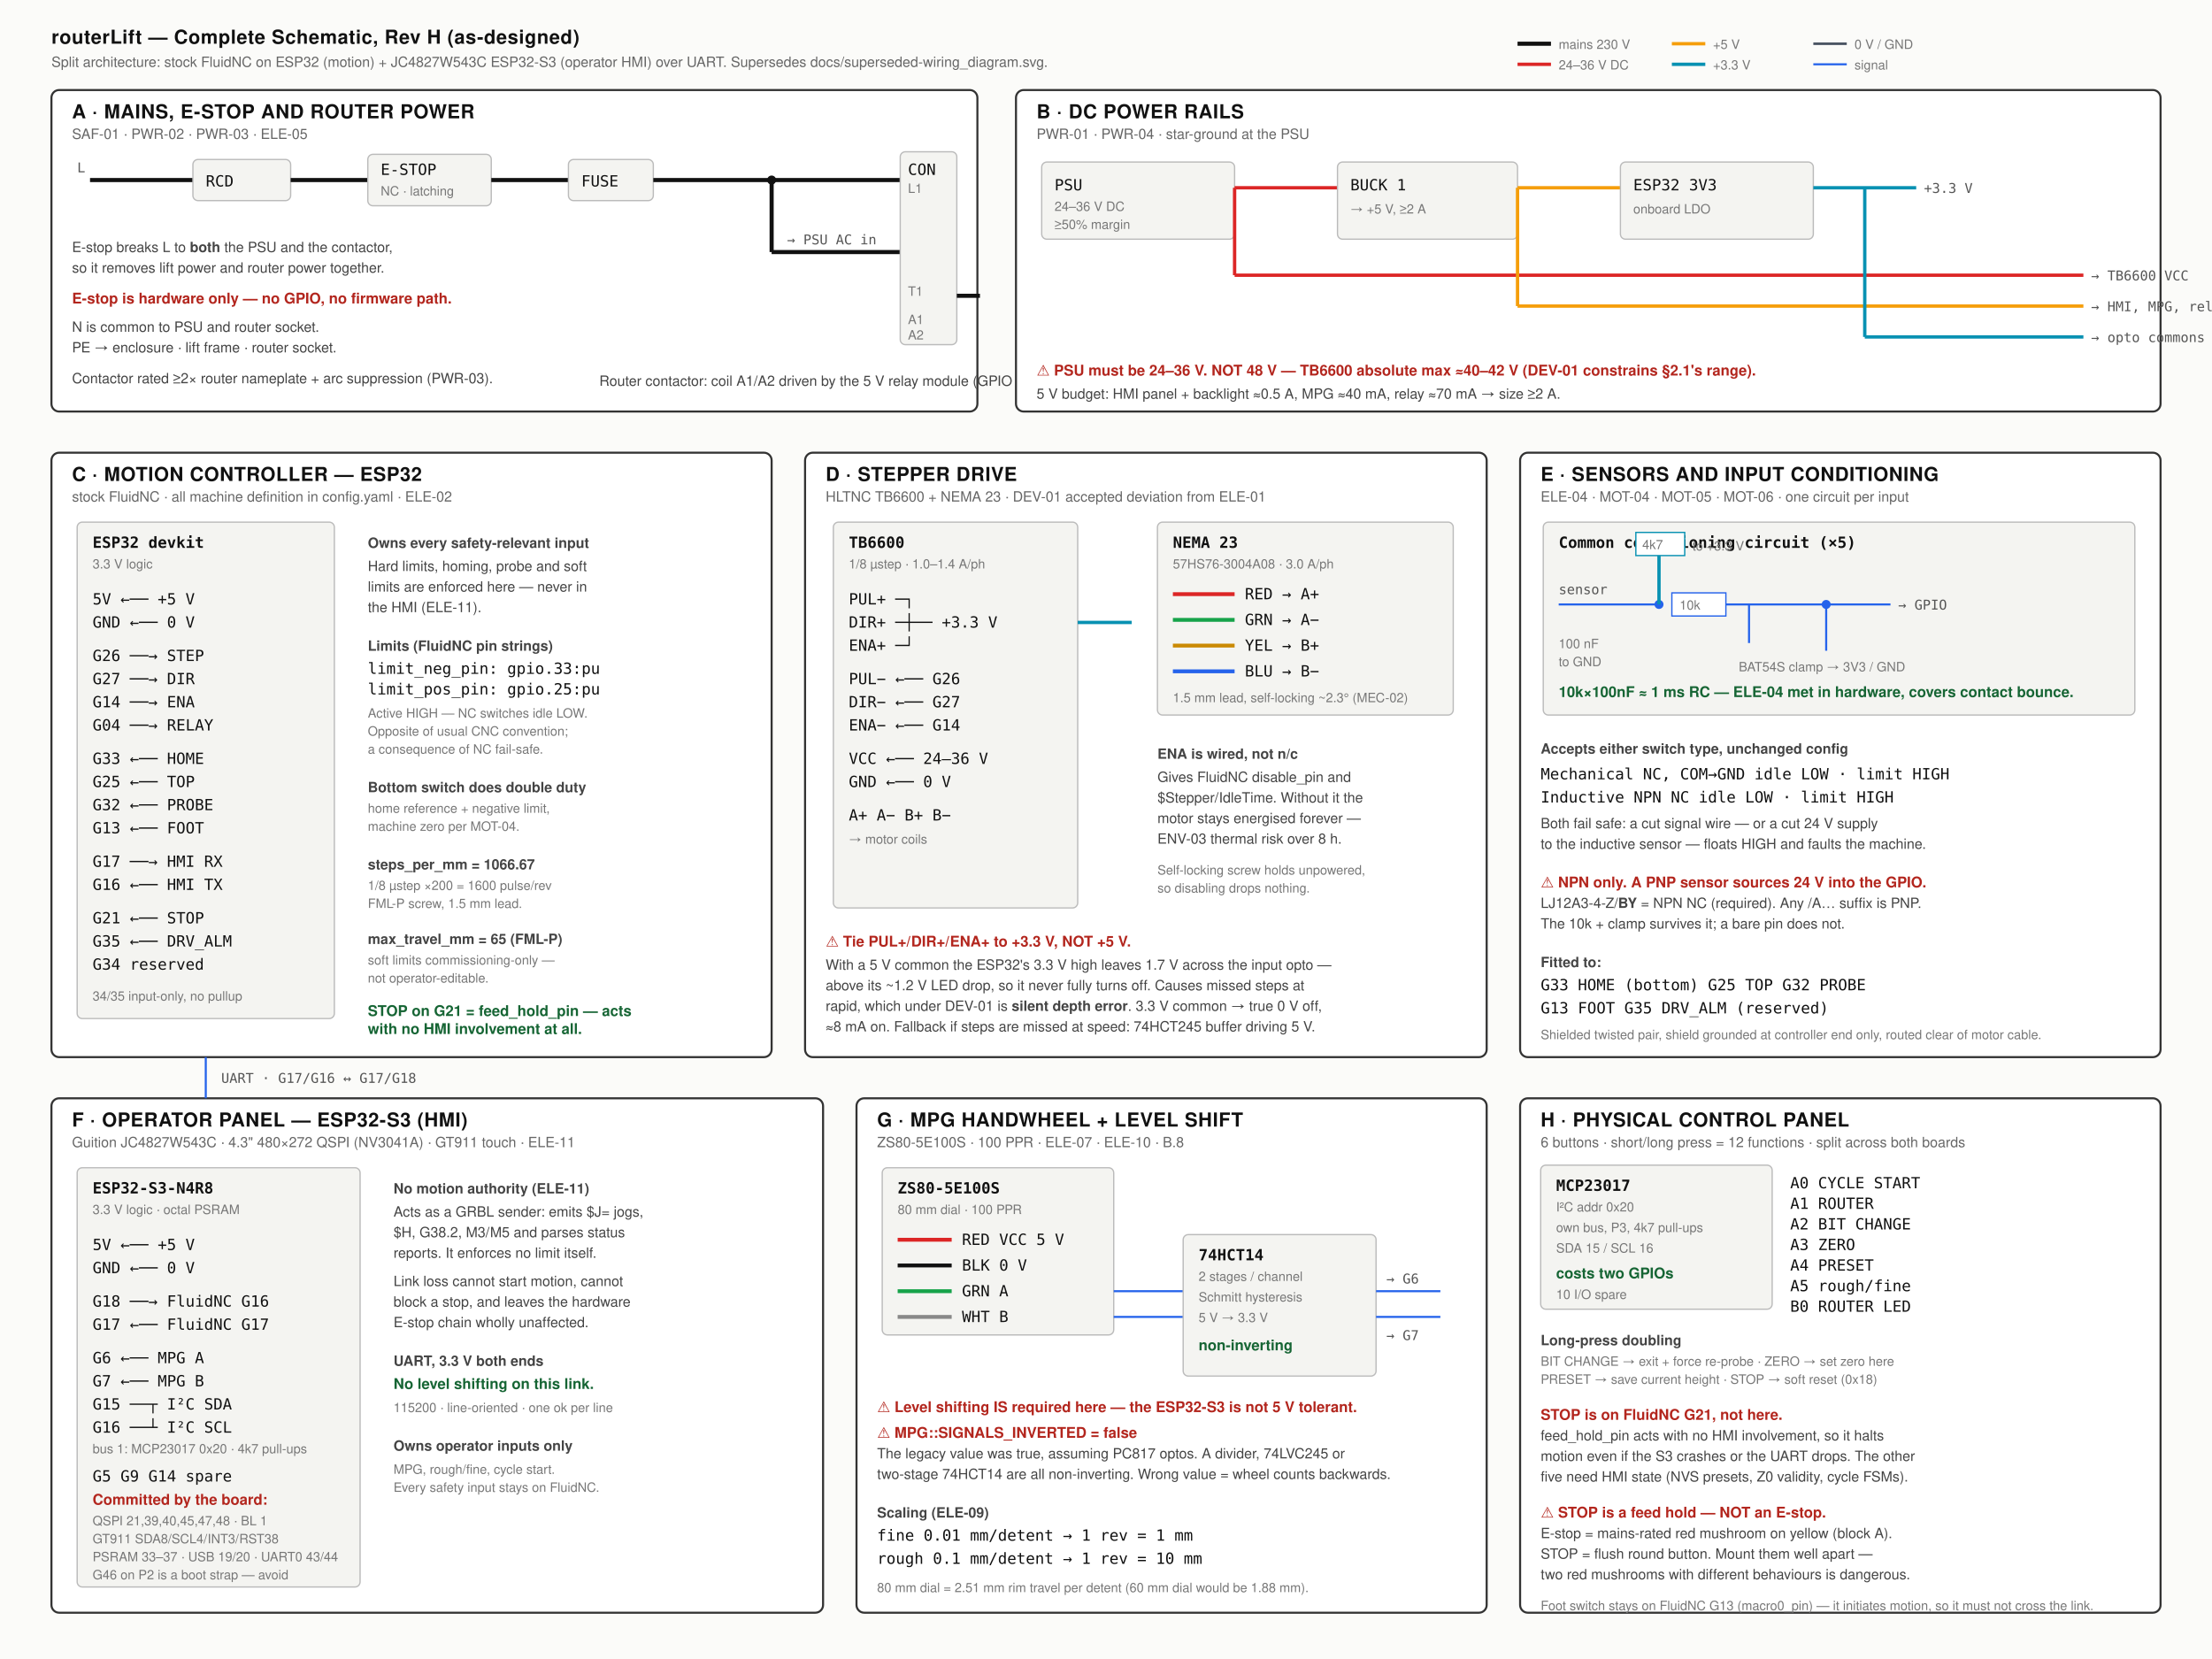
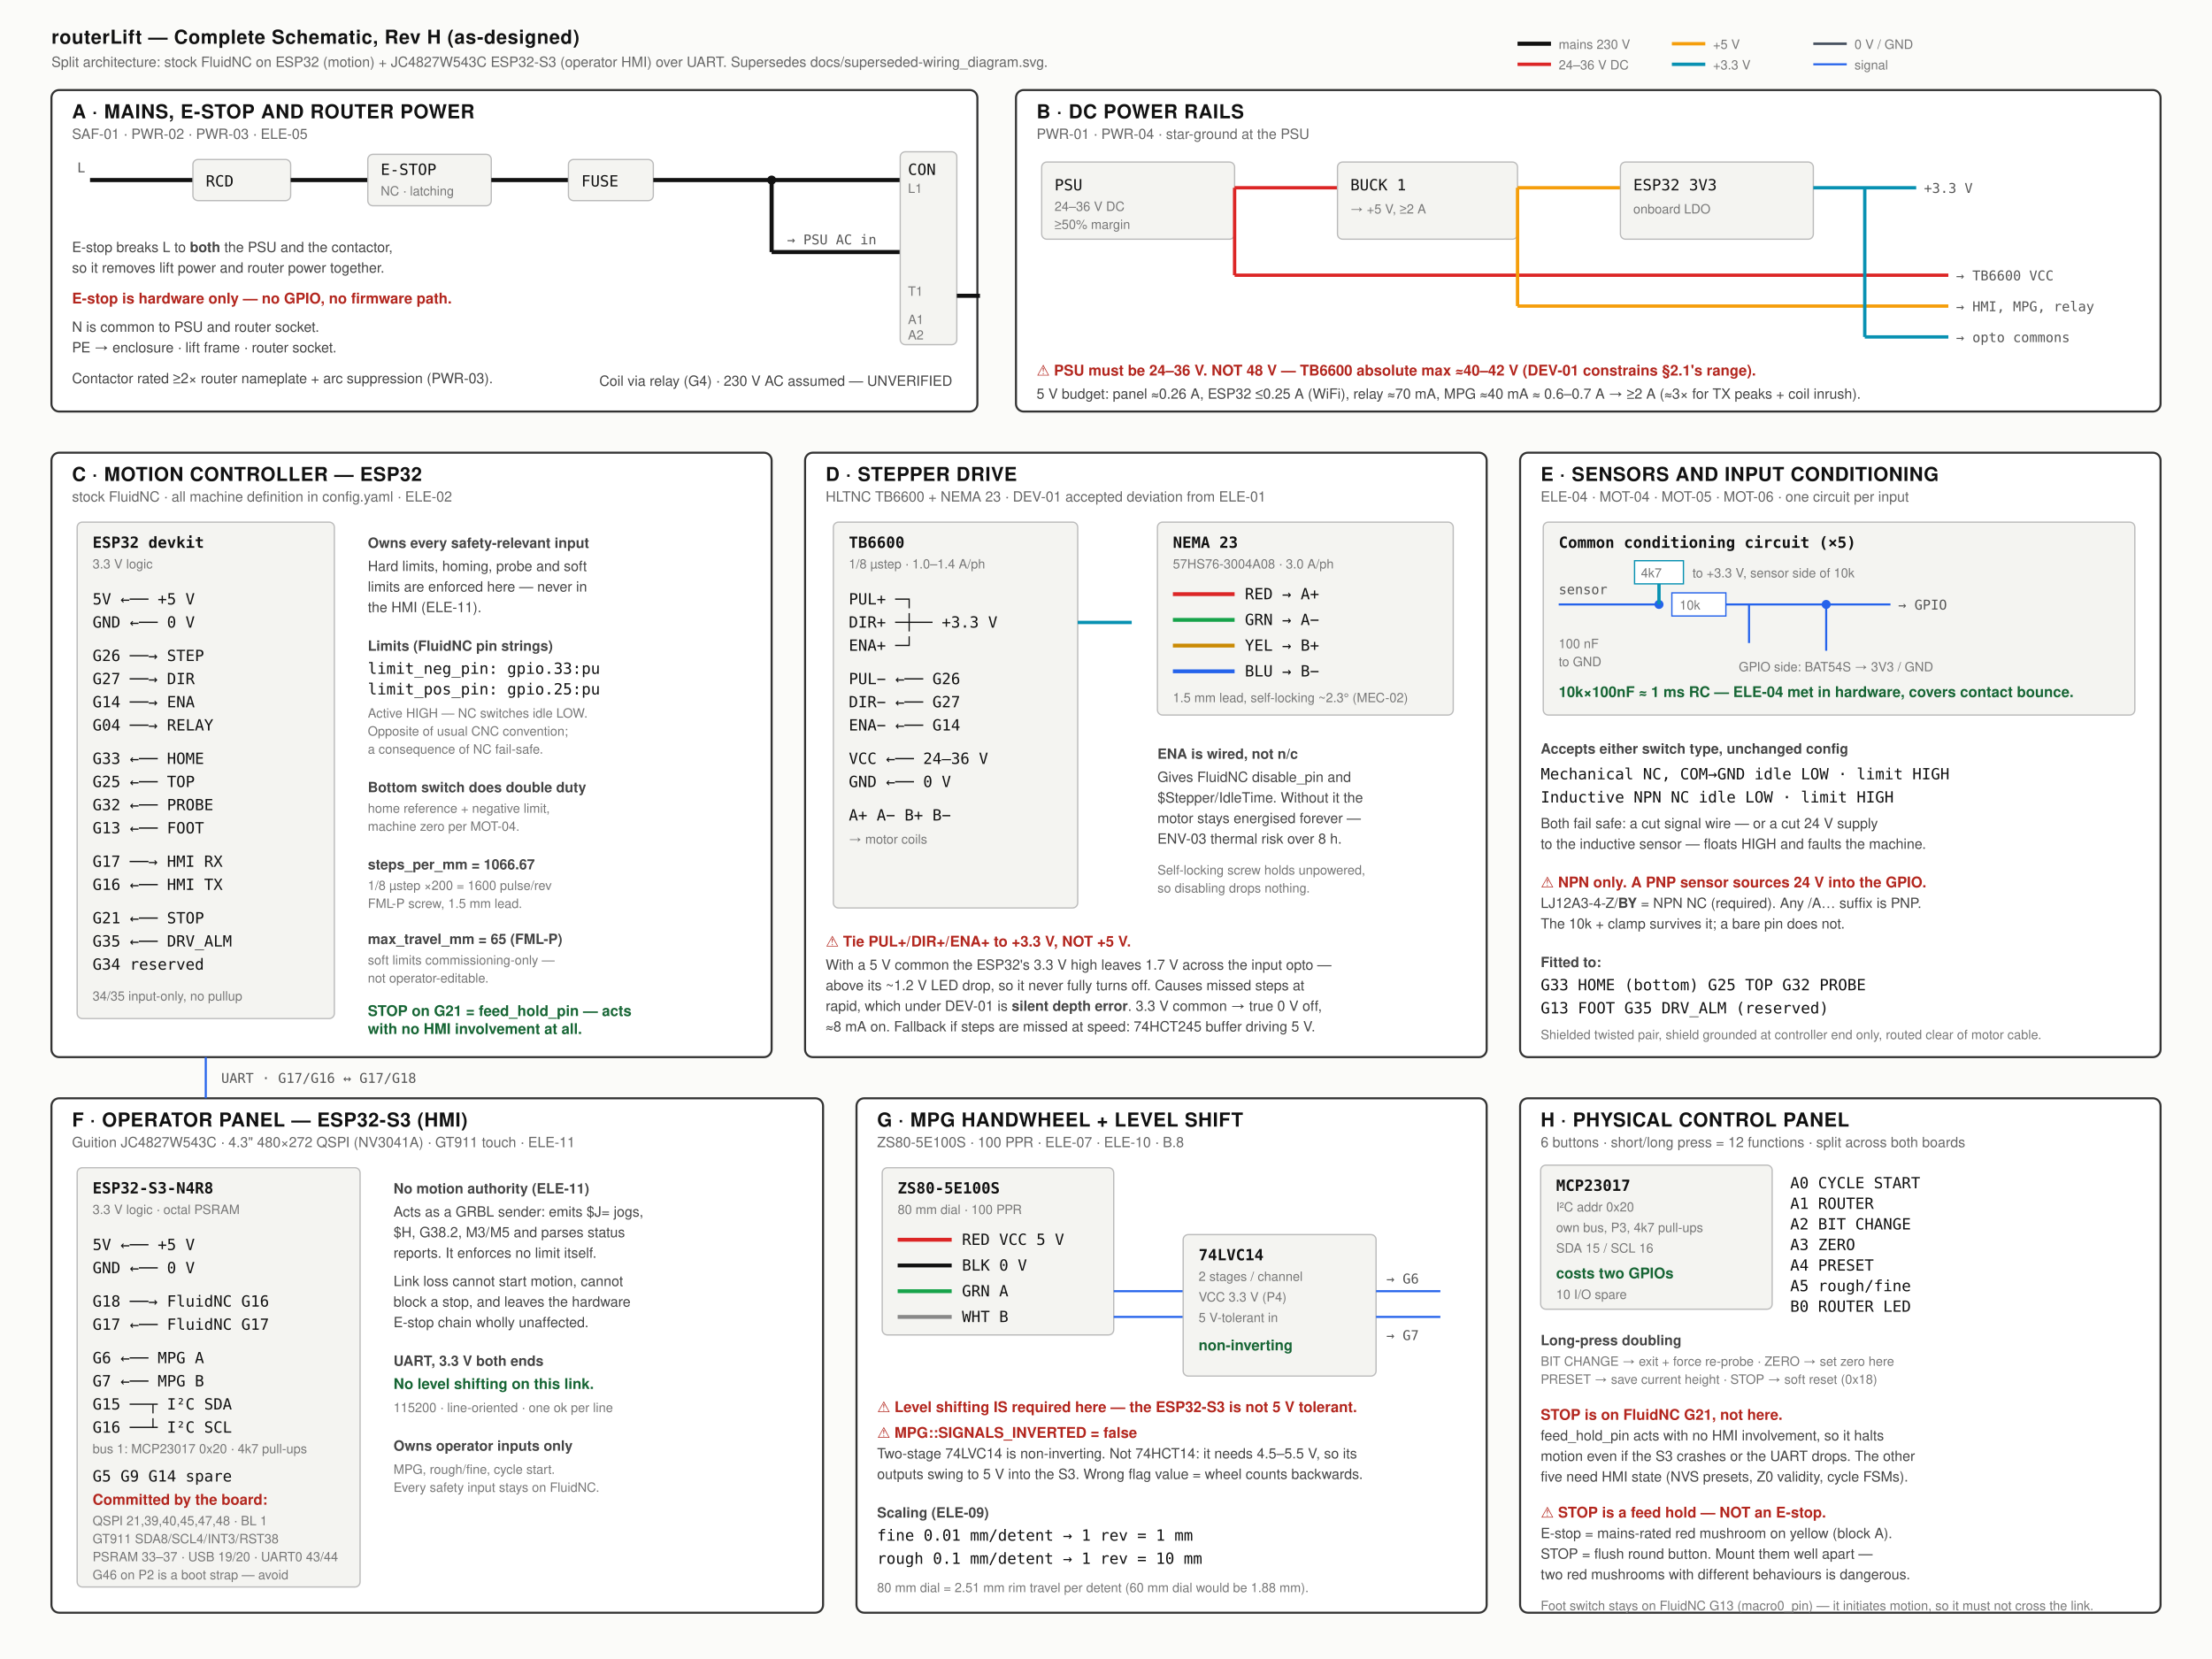
<svg xmlns="http://www.w3.org/2000/svg" viewBox="0 0 1720 1290" width="1720" height="1290" font-family="Helvetica, Arial, sans-serif">
  <style>
  .bg   { fill:#fbfbf9; }
  .box  { fill:#ffffff; stroke:#333; stroke-width:1.6; rx:6; }
  .hdr  { font-size:15px; font-weight:700; fill:#111; letter-spacing:.4px; }
  .sub  { font-size:11px; fill:#666; }
  .pin  { font-size:12px; fill:#111; font-family:ui-monospace,"SF Mono",Menlo,Consolas,monospace; }
  .note { font-size:11px; fill:#444; }
  .warn { font-size:11.5px; fill:#b3261e; font-weight:700; }
  .ok   { font-size:11.5px; fill:#166534; font-weight:700; }
  .tiny { font-size:10px; fill:#777; }
  .lbl  { font-size:10.5px; fill:#555; font-family:ui-monospace,Menlo,monospace; }
  .rail { stroke-width:2.6; fill:none; }
  .sig  { stroke:#2563eb; stroke-width:1.6; fill:none; }
  .mains{ stroke:#111; stroke-width:3.2; fill:none; }
  .v24  { stroke:#dc2626; }
  .v5   { stroke:#f59e0b; }
  .v33  { stroke:#0891b2; }
  .gnd  { stroke:#4b5563; stroke-width:2; fill:none; }
  .dash { stroke-dasharray:5 4; }
  .grp  { fill:#f4f4f1; stroke:#bbb; stroke-width:1; rx:4; }
</style>
  <rect class="bg" x="0" y="0" width="1720" height="1290" />
  <text x="40" y="34" class="hdr" font-size="20">routerLift — Complete Schematic, Rev H (as-designed)</text>
  <text x="40" y="52" class="sub">Split architecture: stock FluidNC on ESP32 (motion) + JC4827W543C ESP32-S3 (operator HMI) over UART. Supersedes docs/superseded-wiring_diagram.svg.</text>
  <g transform="translate(1180,26)">
    <line class="rail mains" x1="0" y1="8" x2="26" y2="8" />
    <text x="32" y="12" class="tiny">mains 230 V</text>
    <line class="rail v24" x1="0" y1="24" x2="26" y2="24" />
    <text x="32" y="28" class="tiny">24–36 V DC</text>
    <line class="rail v5" x1="120" y1="8" x2="146" y2="8" />
    <text x="152" y="12" class="tiny">+5 V</text>
    <line class="rail v33" x1="120" y1="24" x2="146" y2="24" />
    <text x="152" y="28" class="tiny">+3.3 V</text>
    <line class="gnd" x1="230" y1="8" x2="256" y2="8" />
    <text x="262" y="12" class="tiny">0 V / GND</text>
    <line class="sig" x1="230" y1="24" x2="256" y2="24" />
    <text x="262" y="28" class="tiny">signal</text>
  </g>
  <rect class="box" x="40" y="70" width="720" height="250" />
  <text x="56" y="92" class="hdr">A · MAINS, E-STOP AND ROUTER POWER</text>
  <text x="56" y="108" class="sub">SAF-01 · PWR-02 · PWR-03 · ELE-05</text>
  <line class="rail mains" x1="70" y1="140" x2="150" y2="140" />
  <text x="60" y="134" class="lbl">L</text>
  <rect class="grp" x="150" y="124" width="76" height="32" />
  <text x="160" y="145" class="pin">RCD</text>
  <line class="rail mains" x1="226" y1="140" x2="286" y2="140" />
  <rect class="grp" x="286" y="120" width="96" height="40" />
  <text x="296" y="136" class="pin">E-STOP</text>
  <text x="296" y="152" class="tiny">NC · latching</text>
  <line class="rail mains" x1="382" y1="140" x2="442" y2="140" />
  <rect class="grp" x="442" y="124" width="66" height="32" />
  <text x="452" y="145" class="pin">FUSE</text>
  <line class="rail mains" x1="508" y1="140" x2="600" y2="140" />
  <circle cx="600" cy="140" r="3.5" fill="#111" />
  <line class="rail mains" x1="600" y1="140" x2="600" y2="196" />
  <line class="rail mains" x1="600" y1="196" x2="700" y2="196" />
  <text x="612" y="190" class="lbl">→ PSU AC in</text>
  <line class="rail mains" x1="600" y1="140" x2="700" y2="140" />
  <rect class="grp" x="700" y="118" width="44" height="150" />
  <text x="706" y="136" class="pin" font-size="11">CON</text>
  <text x="706" y="150" class="tiny">L1</text>
  <text x="706" y="230" class="tiny">T1</text>
  <text x="706" y="252" class="tiny">A1</text>
  <text x="706" y="264" class="tiny">A2</text>
  <line class="rail mains" x1="744" y1="230" x2="762" y2="230" />
-   <text x="466" y="300" class="note">Router contactor: coil A1/A2 driven by the 5 V relay module (GPIO 4). Contact L1→T1 feeds the router socket.</text>
+   <text x="466" y="300" class="note">Coil via relay (G4) · 230 V AC assumed — UNVERIFIED</text>
  <text x="56" y="196" class="note">E-stop breaks L to <tspan font-weight="700">both</tspan> the PSU and the contactor,</text>
  <text x="56" y="212" class="note">so it removes lift power and router power together.</text>
  <text x="56" y="236" class="warn">E-stop is hardware only — no GPIO, no firmware path.</text>
  <text x="56" y="258" class="note">N is common to PSU and router socket.</text>
  <text x="56" y="274" class="note">PE → enclosure · lift frame · router socket.</text>
  <text x="56" y="298" class="note">Contactor rated ≥2× router nameplate + arc suppression (PWR-03).</text>
  <rect class="box" x="790" y="70" width="890" height="250" />
  <text x="806" y="92" class="hdr">B · DC POWER RAILS</text>
  <text x="806" y="108" class="sub">PWR-01 · PWR-04 · star-ground at the PSU</text>
  <rect class="grp" x="810" y="126" width="150" height="60" />
  <text x="820" y="148" class="pin">PSU</text>
  <text x="820" y="164" class="tiny">24–36 V DC</text>
  <text x="820" y="178" class="tiny">≥50% margin</text>
  <line class="rail v24" x1="960" y1="146" x2="1040" y2="146" />
  <rect class="grp" x="1040" y="126" width="140" height="60" />
  <text x="1050" y="148" class="pin">BUCK 1</text>
  <text x="1050" y="166" class="tiny">→ +5 V, ≥2 A</text>
  <line class="rail v5" x1="1180" y1="146" x2="1260" y2="146" />
  <rect class="grp" x="1260" y="126" width="150" height="60" />
  <text x="1270" y="148" class="pin">ESP32 3V3</text>
  <text x="1270" y="166" class="tiny">onboard LDO</text>
  <line class="rail v33" x1="1410" y1="146" x2="1490" y2="146" />
  <text x="1496" y="150" class="lbl">+3.3 V</text>
  <line class="rail v24" x1="960" y1="146" x2="960" y2="214" />
-   <line class="rail v24" x1="960" y1="214" x2="1620" y2="214" />
-   <text x="1626" y="218" class="lbl">→ TB6600 VCC</text>
+   <line class="rail v24" x1="960" y1="214" x2="1515" y2="214" />
+   <text x="1521" y="218" class="lbl">→ TB6600 VCC</text>
  <line class="rail v5" x1="1180" y1="146" x2="1180" y2="238" />
-   <line class="rail v5" x1="1180" y1="238" x2="1620" y2="238" />
-   <text x="1626" y="242" class="lbl">→ HMI, MPG, relay</text>
+   <line class="rail v5" x1="1180" y1="238" x2="1515" y2="238" />
+   <text x="1521" y="242" class="lbl">→ HMI, MPG, relay</text>
  <line class="rail v33" x1="1450" y1="146" x2="1450" y2="262" />
-   <line class="rail v33" x1="1450" y1="262" x2="1620" y2="262" />
-   <text x="1626" y="266" class="lbl">→ opto commons</text>
+   <line class="rail v33" x1="1450" y1="262" x2="1515" y2="262" />
+   <text x="1521" y="266" class="lbl">→ opto commons</text>
  <text x="806" y="292" class="warn">⚠ PSU must be 24–36 V. NOT 48 V — TB6600 absolute max ≈40–42 V (DEV-01 constrains §2.1's range).</text>
-   <text x="806" y="310" class="note">5 V budget: HMI panel + backlight ≈0.5 A, MPG ≈40 mA, relay ≈70 mA → size ≥2 A.</text>
+   <text x="806" y="310" class="note">5 V budget: panel ≈0.26 A, ESP32 ≤0.25 A (WiFi), relay ≈70 mA, MPG ≈40 mA ≈ 0.6–0.7 A → ≥2 A (≈3× for TX peaks + coil inrush).</text>
  <rect class="box" x="40" y="352" width="560" height="470" />
  <text x="56" y="374" class="hdr">C · MOTION CONTROLLER — ESP32</text>
  <text x="56" y="390" class="sub">stock FluidNC · all machine definition in config.yaml · ELE-02</text>
  <rect class="grp" x="60" y="406" width="200" height="386" />
  <text x="72" y="426" class="pin" font-weight="700">ESP32 devkit</text>
  <text x="72" y="442" class="tiny">3.3 V logic</text>
  <text x="72" y="470" class="pin">5V  ←── +5 V</text>
  <text x="72" y="488" class="pin">GND ←── 0 V</text>
  <text x="72" y="514" class="pin">G26 ──→ STEP</text>
  <text x="72" y="532" class="pin">G27 ──→ DIR</text>
  <text x="72" y="550" class="pin">G14 ──→ ENA</text>
  <text x="72" y="568" class="pin">G04 ──→ RELAY</text>
  <text x="72" y="594" class="pin">G33 ←── HOME</text>
  <text x="72" y="612" class="pin">G25 ←── TOP</text>
  <text x="72" y="630" class="pin">G32 ←── PROBE</text>
  <text x="72" y="648" class="pin">G13 ←── FOOT</text>
  <text x="72" y="674" class="pin">G17 ──→ HMI RX</text>
  <text x="72" y="692" class="pin">G16 ←── HMI TX</text>
  <text x="72" y="718" class="pin">G21 ←── STOP</text>
  <text x="72" y="736" class="pin">G35 ←── DRV_ALM</text>
  <text x="72" y="754" class="pin">G34    reserved</text>
  <text x="72" y="778" class="tiny">34/35 input-only, no pullup</text>
  <text x="286" y="426" class="note" font-weight="700">Owns every safety-relevant input</text>
  <text x="286" y="444" class="note">Hard limits, homing, probe and soft</text>
  <text x="286" y="460" class="note">limits are enforced here — never in</text>
  <text x="286" y="476" class="note">the HMI (ELE-11).</text>
  <text x="286" y="506" class="note" font-weight="700">Limits (FluidNC pin strings)</text>
  <text x="286" y="524" class="pin" font-size="11">limit_neg_pin: gpio.33:pu</text>
  <text x="286" y="540" class="pin" font-size="11">limit_pos_pin: gpio.25:pu</text>
  <text x="286" y="558" class="tiny">Active HIGH — NC switches idle LOW.</text>
  <text x="286" y="572" class="tiny">Opposite of usual CNC convention;</text>
  <text x="286" y="586" class="tiny">a consequence of NC fail-safe.</text>
  <text x="286" y="616" class="note" font-weight="700">Bottom switch does double duty</text>
  <text x="286" y="632" class="tiny">home reference + negative limit,</text>
  <text x="286" y="646" class="tiny">machine zero per MOT-04.</text>
  <text x="286" y="676" class="note" font-weight="700">steps_per_mm = 1066.67</text>
  <text x="286" y="692" class="tiny">1/8 µstep ×200 = 1600 pulse/rev</text>
  <text x="286" y="706" class="tiny">FML-P screw, 1.5 mm lead.</text>
  <text x="286" y="734" class="note" font-weight="700">max_travel_mm = 65 (FML-P)</text>
  <text x="286" y="750" class="tiny">soft limits commissioning-only —</text>
  <text x="286" y="764" class="tiny">not operator-editable.</text>
  <text x="286" y="790" class="ok">STOP on G21 = feed_hold_pin — acts</text>
  <text x="286" y="804" class="ok">with no HMI involvement at all.</text>
  <rect class="box" x="626" y="352" width="530" height="470" />
  <text x="642" y="374" class="hdr">D · STEPPER DRIVE</text>
  <text x="642" y="390" class="sub">HLTNC TB6600 + NEMA 23 · DEV-01 accepted deviation from ELE-01</text>
  <rect class="grp" x="648" y="406" width="190" height="300" />
  <text x="660" y="426" class="pin" font-weight="700">TB6600</text>
  <text x="660" y="442" class="tiny">1/8 µstep · 1.0–1.4 A/ph</text>
  <text x="660" y="470" class="pin">PUL+ ─┐</text>
  <text x="660" y="488" class="pin">DIR+ ─┼── +3.3 V</text>
  <text x="660" y="506" class="pin">ENA+ ─┘</text>
  <text x="660" y="532" class="pin">PUL− ←── G26</text>
  <text x="660" y="550" class="pin">DIR− ←── G27</text>
  <text x="660" y="568" class="pin">ENA− ←── G14</text>
  <text x="660" y="594" class="pin">VCC  ←── 24–36 V</text>
  <text x="660" y="612" class="pin">GND  ←── 0 V</text>
  <text x="660" y="638" class="pin">A+ A− B+ B−</text>
  <text x="660" y="656" class="tiny">→ motor coils</text>
  <line class="rail v33" x1="838" y1="484" x2="880" y2="484" />
  <rect class="grp" x="900" y="406" width="230" height="150" />
  <text x="912" y="426" class="pin" font-weight="700">NEMA 23</text>
  <text x="912" y="442" class="tiny">57HS76-3004A08 · 3.0 A/ph</text>
  <line x1="912" y1="462" x2="960" y2="462" stroke="#dc2626" stroke-width="3" />
  <text x="968" y="466" class="pin">RED → A+</text>
  <line x1="912" y1="482" x2="960" y2="482" stroke="#16a34a" stroke-width="3" />
  <text x="968" y="486" class="pin">GRN → A−</text>
  <line x1="912" y1="502" x2="960" y2="502" stroke="#ca8a04" stroke-width="3" />
  <text x="968" y="506" class="pin">YEL → B+</text>
  <line x1="912" y1="522" x2="960" y2="522" stroke="#2563eb" stroke-width="3" />
  <text x="968" y="526" class="pin">BLU → B−</text>
  <text x="912" y="546" class="tiny">1.5 mm lead, self-locking ~2.3° (MEC-02)</text>
  <text x="642" y="736" class="warn">⚠ Tie PUL+/DIR+/ENA+ to +3.3 V, NOT +5 V.</text>
  <text x="642" y="754" class="note">With a 5 V common the ESP32's 3.3 V high leaves 1.7 V across the input opto —</text>
  <text x="642" y="770" class="note">above its ~1.2 V LED drop, so it never fully turns off. Causes missed steps at</text>
  <text x="642" y="786" class="note">rapid, which under DEV-01 is <tspan font-weight="700">silent depth error</tspan>. 3.3 V common → true 0 V off,</text>
  <text x="642" y="802" class="note">≈8 mA on. Fallback if steps are missed at speed: 74HCT245 buffer driving 5 V.</text>
  <text x="900" y="590" class="note" font-weight="700">ENA is wired, not n/c</text>
  <text x="900" y="608" class="note">Gives FluidNC disable_pin and</text>
  <text x="900" y="624" class="note">$Stepper/IdleTime. Without it the</text>
  <text x="900" y="640" class="note">motor stays energised forever —</text>
  <text x="900" y="656" class="note">ENV-03 thermal risk over 8 h.</text>
  <text x="900" y="680" class="tiny">Self-locking screw holds unpowered,</text>
  <text x="900" y="694" class="tiny">so disabling drops nothing.</text>
  <rect class="box" x="1182" y="352" width="498" height="470" />
  <text x="1198" y="374" class="hdr">E · SENSORS AND INPUT CONDITIONING</text>
  <text x="1198" y="390" class="sub">ELE-04 · MOT-04 · MOT-05 · MOT-06 · one circuit per input</text>
  <rect class="grp" x="1200" y="406" width="460" height="150" />
  <text x="1212" y="426" class="pin" font-weight="700">Common conditioning circuit  (×5)</text>
  <line class="sig" x1="1212" y1="470" x2="1290" y2="470" />
  <text x="1212" y="462" class="lbl">sensor</text>
  <circle cx="1290" cy="470" r="3.5" fill="#2563eb" />
  <rect x="1300" y="461" width="42" height="18" fill="#fff" stroke="#2563eb" />
  <text x="1306" y="474" class="tiny">10k</text>
  <line class="sig" x1="1342" y1="470" x2="1420" y2="470" />
  <circle cx="1420" cy="470" r="3.5" fill="#2563eb" />
  <line class="sig" x1="1420" y1="470" x2="1470" y2="470" />
  <text x="1476" y="474" class="lbl">→ GPIO</text>
-   <line class="v33 rail" x1="1290" y1="470" x2="1290" y2="432" />
-   <rect x="1272" y="414" width="38" height="18" fill="#fff" stroke="#0891b2" />
-   <text x="1277" y="427" class="tiny">4k7</text>
-   <text x="1316" y="428" class="tiny">to +3.3 V</text>
+   <line class="v33 rail" x1="1290" y1="470" x2="1290" y2="454" />
+   <rect x="1271" y="436" width="38" height="18" fill="#fff" stroke="#0891b2" />
+   <text x="1276" y="449" class="tiny">4k7</text>
+   <text x="1316" y="449" class="tiny">to +3.3 V, sensor side of 10k</text>
  <line class="sig" x1="1420" y1="470" x2="1420" y2="506" />
-   <text x="1352" y="522" class="tiny">BAT54S clamp → 3V3 / GND</text>
+   <text x="1352" y="522" class="tiny">GPIO side: BAT54S → 3V3 / GND</text>
  <line class="sig" x1="1360" y1="470" x2="1360" y2="500" />
  <text x="1212" y="504" class="tiny">100 nF</text>
  <text x="1212" y="518" class="tiny">to GND</text>
  <text x="1212" y="542" class="ok">10k×100nF ≈ 1 ms RC — ELE-04 met in hardware, covers contact bounce.</text>
  <text x="1198" y="586" class="note" font-weight="700">Accepts either switch type, unchanged config</text>
  <text x="1198" y="606" class="pin" font-size="11">Mechanical NC, COM→GND   idle LOW · limit HIGH</text>
  <text x="1198" y="624" class="pin" font-size="11">Inductive NPN NC         idle LOW · limit HIGH</text>
  <text x="1198" y="644" class="note">Both fail safe: a cut signal wire — or a cut 24 V supply</text>
  <text x="1198" y="660" class="note">to the inductive sensor — floats HIGH and faults the machine.</text>
  <text x="1198" y="690" class="warn">⚠ NPN only. A PNP sensor sources 24 V into the GPIO.</text>
  <text x="1198" y="706" class="note">LJ12A3-4-Z/<tspan font-weight="700">BY</tspan> = NPN NC (required). Any /A… suffix is PNP.</text>
  <text x="1198" y="722" class="note">The 10k + clamp survives it; a bare pin does not.</text>
  <text x="1198" y="752" class="note" font-weight="700">Fitted to:</text>
  <text x="1198" y="770" class="pin" font-size="11">G33 HOME (bottom)   G25 TOP   G32 PROBE</text>
  <text x="1198" y="788" class="pin" font-size="11">G13 FOOT            G35 DRV_ALM (reserved)</text>
  <text x="1198" y="808" class="tiny">Shielded twisted pair, shield grounded at controller end only, routed clear of motor cable.</text>
  <rect class="box" x="40" y="854" width="600" height="400" />
  <text x="56" y="876" class="hdr">F · OPERATOR PANEL — ESP32-S3 (HMI)</text>
  <text x="56" y="892" class="sub">Guition JC4827W543C · 4.3" 480×272 QSPI (NV3041A) · GT911 touch · ELE-11</text>
  <rect class="grp" x="60" y="908" width="220" height="326" />
  <text x="72" y="928" class="pin" font-weight="700">ESP32-S3-N4R8</text>
  <text x="72" y="944" class="tiny">3.3 V logic · octal PSRAM</text>
  <text x="72" y="972" class="pin">5V  ←── +5 V</text>
  <text x="72" y="990" class="pin">GND ←── 0 V</text>
  <text x="72" y="1016" class="pin">G18 ──→ FluidNC G16</text>
  <text x="72" y="1034" class="pin">G17 ←── FluidNC G17</text>
  <text x="72" y="1060" class="pin">G6  ←── MPG A</text>
  <text x="72" y="1078" class="pin">G7  ←── MPG B</text>
  <text x="72" y="1096" class="pin">G15 ──┬ I²C SDA</text>
  <text x="72" y="1114" class="pin">G16 ──┴ I²C SCL</text>
  <text x="72" y="1130" class="tiny">bus 1: MCP23017 0x20 · 4k7 pull-ups</text>
  <text x="72" y="1152" class="pin">G5 G9 G14  spare</text>
  <text x="72" y="1170" class="warn" font-size="10.5">Committed by the board:</text>
  <text x="72" y="1186" class="tiny">QSPI 21,39,40,45,47,48 · BL 1</text>
  <text x="72" y="1200" class="tiny">GT911 SDA8/SCL4/INT3/RST38</text>
  <text x="72" y="1214" class="tiny">PSRAM 33–37 · USB 19/20 · UART0 43/44</text>
  <text x="72" y="1228" class="tiny">G46 on P2 is a boot strap — avoid</text>
  <text x="306" y="928" class="note" font-weight="700">No motion authority (ELE-11)</text>
  <text x="306" y="946" class="note">Acts as a GRBL sender: emits $J= jogs,</text>
  <text x="306" y="962" class="note">$H, G38.2, M3/M5 and parses status</text>
  <text x="306" y="978" class="note">reports. It enforces no limit itself.</text>
  <text x="306" y="1000" class="note">Link loss cannot start motion, cannot</text>
  <text x="306" y="1016" class="note">block a stop, and leaves the hardware</text>
  <text x="306" y="1032" class="note">E-stop chain wholly unaffected.</text>
  <text x="306" y="1062" class="note" font-weight="700">UART, 3.3 V both ends</text>
  <text x="306" y="1080" class="ok">No level shifting on this link.</text>
  <text x="306" y="1098" class="tiny">115200 · line-oriented · one ok per line</text>
  <text x="306" y="1128" class="note" font-weight="700">Owns operator inputs only</text>
  <text x="306" y="1146" class="tiny">MPG, rough/fine, cycle start.</text>
  <text x="306" y="1160" class="tiny">Every safety input stays on FluidNC.</text>
  <line class="sig" x1="160" y1="822" x2="160" y2="854" />
  <text x="172" y="842" class="lbl">UART · G17/G16 ↔ G17/G18</text>
  <rect class="box" x="666" y="854" width="490" height="400" />
  <text x="682" y="876" class="hdr">G · MPG HANDWHEEL + LEVEL SHIFT</text>
  <text x="682" y="892" class="sub">ZS80-5E100S · 100 PPR · ELE-07 · ELE-10 · B.8</text>
  <rect class="grp" x="686" y="908" width="180" height="130" />
  <text x="698" y="928" class="pin" font-weight="700">ZS80-5E100S</text>
  <text x="698" y="944" class="tiny">80 mm dial · 100 PPR</text>
  <line x1="698" y1="964" x2="740" y2="964" stroke="#dc2626" stroke-width="3" />
  <text x="748" y="968" class="pin">RED VCC 5 V</text>
  <line x1="698" y1="984" x2="740" y2="984" stroke="#111" stroke-width="3" />
  <text x="748" y="988" class="pin">BLK 0 V</text>
  <line x1="698" y1="1004" x2="740" y2="1004" stroke="#16a34a" stroke-width="3" />
  <text x="748" y="1008" class="pin">GRN A</text>
  <line x1="698" y1="1024" x2="740" y2="1024" stroke="#888" stroke-width="3" />
  <text x="748" y="1028" class="pin">WHT B</text>
  <line class="sig" x1="866" y1="1004" x2="920" y2="1004" />
  <line class="sig" x1="866" y1="1024" x2="920" y2="1024" />
  <rect class="grp" x="920" y="960" width="150" height="110" />
-   <text x="932" y="980" class="pin" font-weight="700">74HCT14</text>
+   <text x="932" y="980" class="pin" font-weight="700">74LVC14</text>
  <text x="932" y="996" class="tiny">2 stages / channel</text>
-   <text x="932" y="1012" class="tiny">Schmitt hysteresis</text>
-   <text x="932" y="1028" class="tiny">5 V → 3.3 V</text>
+   <text x="932" y="1012" class="tiny">VCC 3.3 V (P4)</text>
+   <text x="932" y="1028" class="tiny">5 V-tolerant in</text>
  <text x="932" y="1050" class="ok" font-size="10.5">non-inverting</text>
  <line class="sig" x1="1070" y1="1004" x2="1120" y2="1004" />
  <text x="1078" y="998" class="lbl">→ G6</text>
  <line class="sig" x1="1070" y1="1024" x2="1120" y2="1024" />
  <text x="1078" y="1042" class="lbl">→ G7</text>
  <text x="682" y="1098" class="warn">⚠ Level shifting IS required here — the ESP32-S3 is not 5 V tolerant.</text>
  <text x="682" y="1118" class="warn">⚠ MPG::SIGNALS_INVERTED = false</text>
-   <text x="682" y="1134" class="note">The legacy value was true, assuming PC817 optos. A divider, 74LVC245 or</text>
-   <text x="682" y="1150" class="note">two-stage 74HCT14 are all non-inverting. Wrong value = wheel counts backwards.</text>
+   <text x="682" y="1134" class="note">Two-stage 74LVC14 is non-inverting. Not 74HCT14: it needs 4.5–5.5 V, so its</text>
+   <text x="682" y="1150" class="note">outputs swing to 5 V into the S3. Wrong flag value = wheel counts backwards.</text>
  <text x="682" y="1180" class="note" font-weight="700">Scaling (ELE-09)</text>
  <text x="682" y="1198" class="pin" font-size="11">fine  0.01 mm/detent → 1 rev = 1 mm</text>
  <text x="682" y="1216" class="pin" font-size="11">rough 0.1  mm/detent → 1 rev = 10 mm</text>
  <text x="682" y="1238" class="tiny">80 mm dial = 2.51 mm rim travel per detent (60 mm dial would be 1.88 mm).</text>
  <rect class="box" x="1182" y="854" width="498" height="400" />
  <text x="1198" y="876" class="hdr">H · PHYSICAL CONTROL PANEL</text>
  <text x="1198" y="892" class="sub">6 buttons · short/long press = 12 functions · split across both boards</text>
  <rect class="grp" x="1198" y="906" width="180" height="112" />
  <text x="1210" y="926" class="pin" font-weight="700">MCP23017</text>
  <text x="1210" y="942" class="tiny">I²C addr 0x20</text>
  <text x="1210" y="958" class="tiny">own bus, P3, 4k7 pull-ups</text>
  <text x="1210" y="974" class="tiny">SDA 15 / SCL 16</text>
  <text x="1210" y="994" class="ok" font-size="10.5">costs two GPIOs</text>
  <text x="1210" y="1010" class="tiny">10 I/O spare</text>
  <text x="1392" y="924" class="pin" font-size="11">A0  CYCLE START</text>
  <text x="1392" y="940" class="pin" font-size="11">A1  ROUTER</text>
  <text x="1392" y="956" class="pin" font-size="11">A2  BIT CHANGE</text>
  <text x="1392" y="972" class="pin" font-size="11">A3  ZERO</text>
  <text x="1392" y="988" class="pin" font-size="11">A4  PRESET</text>
  <text x="1392" y="1004" class="pin" font-size="11">A5  rough/fine</text>
  <text x="1392" y="1020" class="pin" font-size="11">B0  ROUTER LED</text>
  <text x="1198" y="1046" class="note" font-weight="700">Long-press doubling</text>
  <text x="1198" y="1062" class="tiny">BIT CHANGE → exit + force re-probe · ZERO → set zero here</text>
  <text x="1198" y="1076" class="tiny">PRESET → save current height · STOP → soft reset (0x18)</text>
  <text x="1198" y="1104" class="warn">STOP is on FluidNC G21, not here.</text>
  <text x="1198" y="1120" class="note">feed_hold_pin acts with no HMI involvement, so it halts</text>
  <text x="1198" y="1136" class="note">motion even if the S3 crashes or the UART drops. The other</text>
  <text x="1198" y="1152" class="note">five need HMI state (NVS presets, Z0 validity, cycle FSMs).</text>
  <text x="1198" y="1180" class="warn">⚠ STOP is a feed hold — NOT an E-stop.</text>
  <text x="1198" y="1196" class="note">E-stop = mains-rated red mushroom on yellow (block A).</text>
  <text x="1198" y="1212" class="note">STOP = flush round button. Mount them well apart —</text>
  <text x="1198" y="1228" class="note">two red mushrooms with different behaviours is dangerous.</text>
  <text x="1198" y="1252" class="tiny">Foot switch stays on FluidNC G13 (macro0_pin) — it initiates motion, so it must not cross the link.</text>
</svg>
